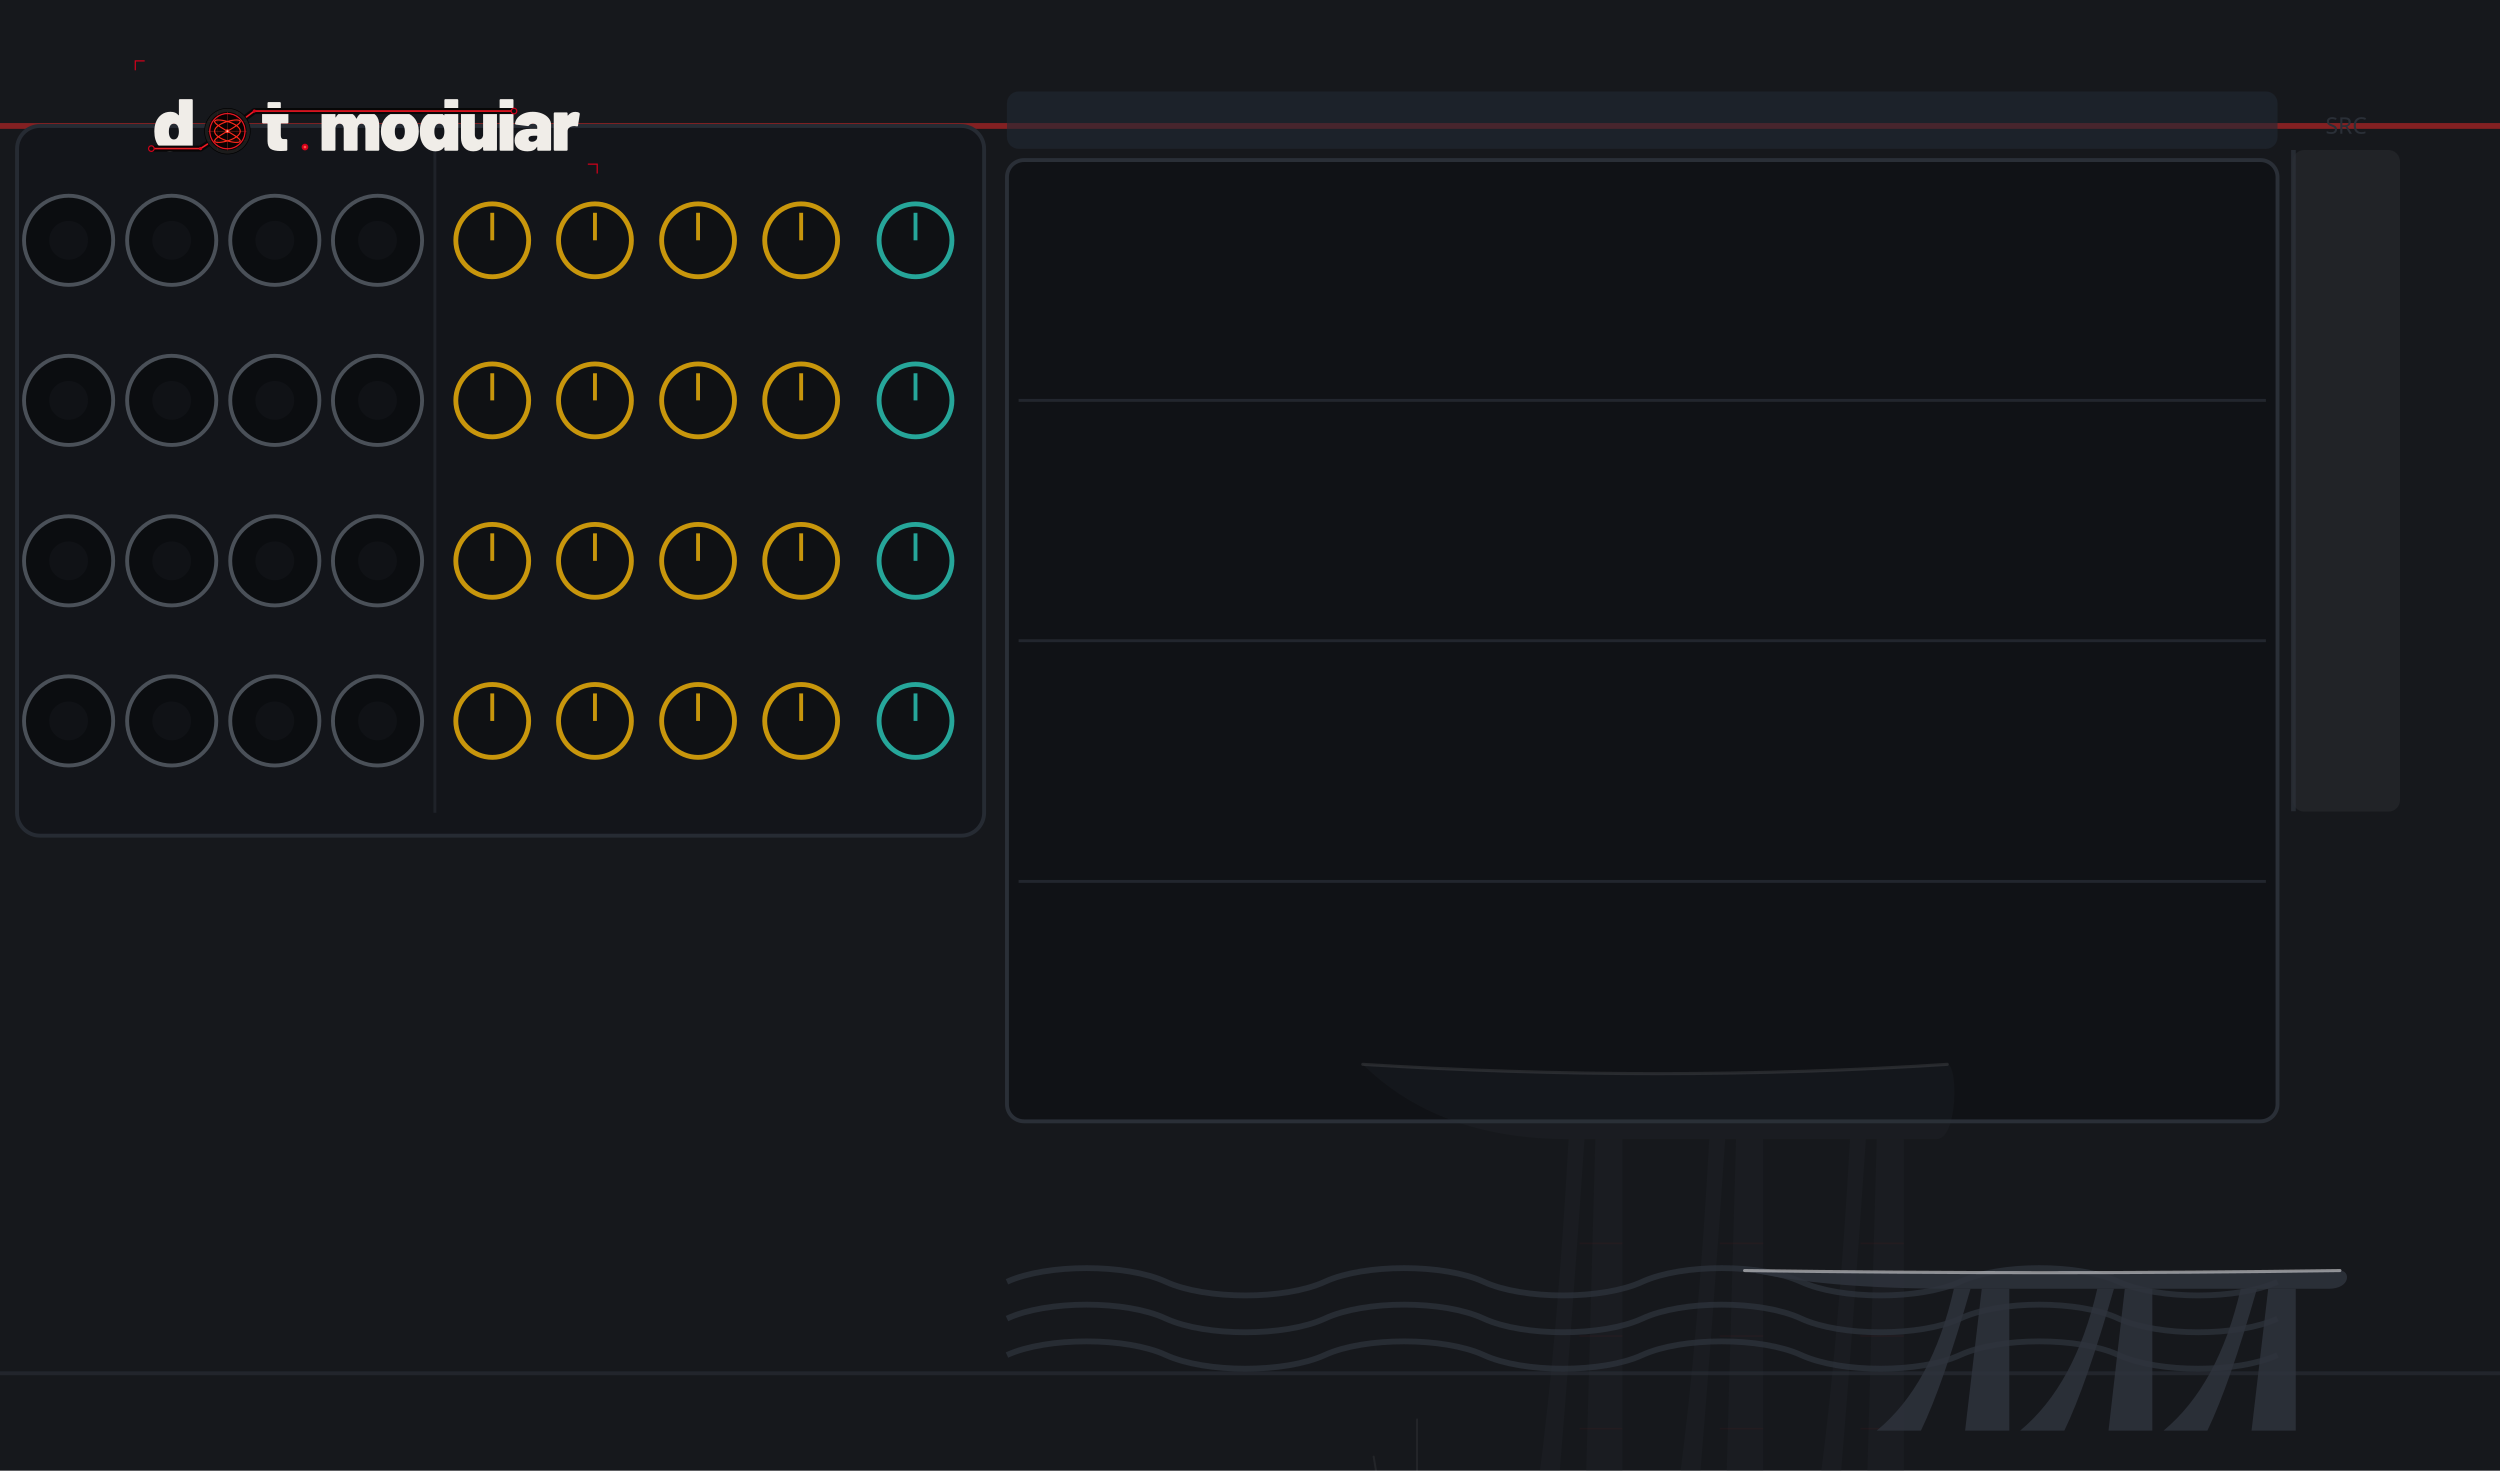
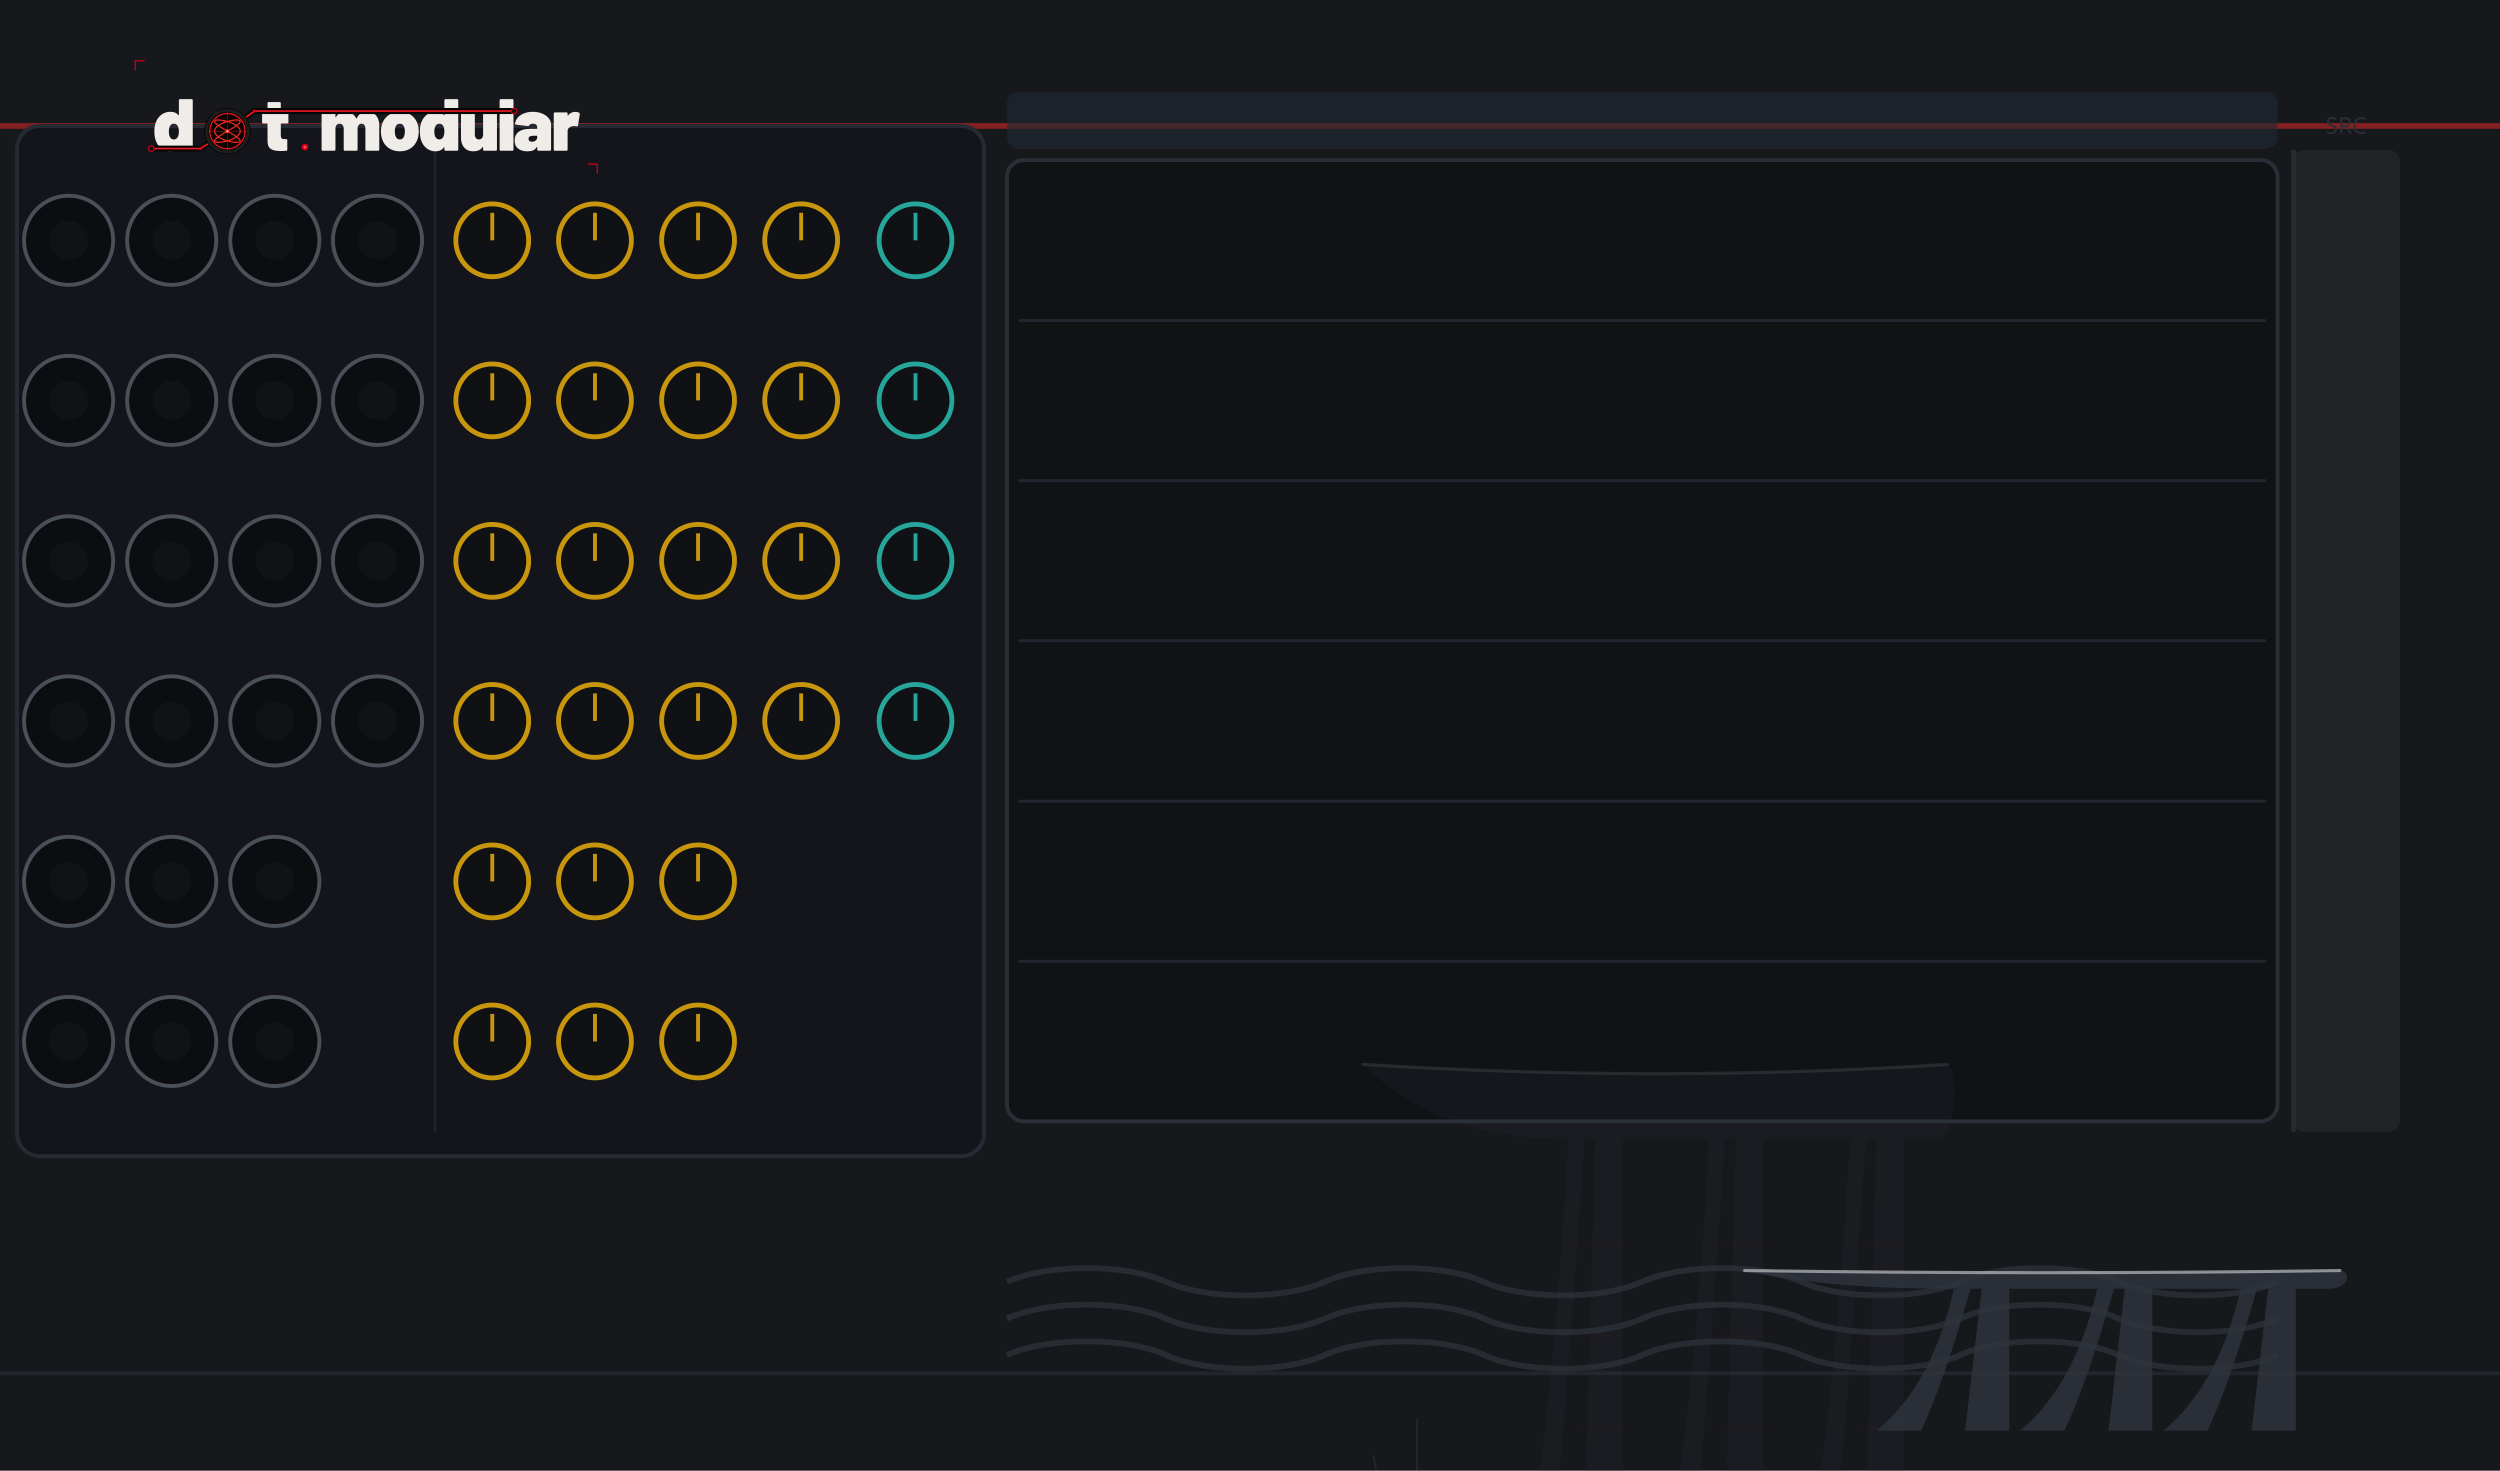
<svg xmlns="http://www.w3.org/2000/svg" width="645.0" height="379.43" viewBox="0 0 645.0 379.43">
  <g>
    <rect width="645.0" height="379.43" fill="#16181c" />
    <line x1="0" y1="32.5" x2="645.0" y2="32.5" stroke="#dc2626" stroke-width="1.5" opacity="0.55" />
    <line x1="0" y1="354.3" x2="645.0" y2="354.3" stroke="#262b33" stroke-width="1" opacity="0.7" />
    <rect x="259.8" y="23.6" width="327.8" height="14.8" rx="3.0" fill="#202833" opacity="0.6" />
    <rect x="259.8" y="41.3" width="327.8" height="248.0" rx="4.4" fill="#101216" stroke="#2a2f37" stroke-width="1" />
    <path d="M 385.1 443.3 Q 399.1 395.1 404.7 293.9 L 408.8 293.9 Q 401.9 395.1 396.3 443.3 Z" fill="#2e333c" fill-opacity="0.16" />
    <path d="M 421.4 443.3 Q 435.4 395.1 441.0 293.9 L 445.1 293.9 Q 438.2 395.1 432.6 443.3 Z" fill="#2e333c" fill-opacity="0.16" />
    <path d="M 457.7 443.3 Q 471.7 395.1 477.3 293.9 L 481.4 293.9 Q 474.5 395.1 468.9 443.3 Z" fill="#2e333c" fill-opacity="0.16" />
    <polygon points="407.5,443.3 411.6,293.9 418.6,293.9 418.6,443.3" fill="#2e333c" fill-opacity="0.16" />
    <polygon points="443.7,443.3 447.9,293.9 454.9,293.9 454.9,443.3" fill="#2e333c" fill-opacity="0.16" />
    <polygon points="480.0,443.3 484.2,293.9 491.2,293.9 491.2,443.3" fill="#2e333c" fill-opacity="0.16" />
    <line x1="407.5" y1="320.8" x2="418.6" y2="320.8" stroke="#dc2626" stroke-width="0.4" stroke-opacity="0.048" />
    <line x1="407.5" y1="344.7" x2="418.6" y2="344.7" stroke="#dc2626" stroke-width="0.4" stroke-opacity="0.048" />
    <line x1="407.5" y1="368.6" x2="418.6" y2="368.6" stroke="#dc2626" stroke-width="0.4" stroke-opacity="0.048" />
    <line x1="407.5" y1="392.5" x2="418.6" y2="392.5" stroke="#dc2626" stroke-width="0.4" stroke-opacity="0.048" />
    <line x1="407.5" y1="416.4" x2="418.6" y2="416.4" stroke="#dc2626" stroke-width="0.4" stroke-opacity="0.048" />
    <line x1="443.7" y1="320.8" x2="454.9" y2="320.8" stroke="#dc2626" stroke-width="0.4" stroke-opacity="0.048" />
    <line x1="443.7" y1="344.7" x2="454.9" y2="344.7" stroke="#dc2626" stroke-width="0.4" stroke-opacity="0.048" />
    <line x1="443.7" y1="368.6" x2="454.9" y2="368.6" stroke="#dc2626" stroke-width="0.4" stroke-opacity="0.048" />
    <line x1="443.7" y1="392.5" x2="454.9" y2="392.5" stroke="#dc2626" stroke-width="0.4" stroke-opacity="0.048" />
    <line x1="443.7" y1="416.4" x2="454.9" y2="416.4" stroke="#dc2626" stroke-width="0.4" stroke-opacity="0.048" />
    <line x1="480.0" y1="320.8" x2="491.2" y2="320.8" stroke="#dc2626" stroke-width="0.4" stroke-opacity="0.048" />
    <line x1="480.0" y1="344.7" x2="491.2" y2="344.7" stroke="#dc2626" stroke-width="0.4" stroke-opacity="0.048" />
    <line x1="480.0" y1="368.6" x2="491.2" y2="368.6" stroke="#dc2626" stroke-width="0.4" stroke-opacity="0.048" />
    <line x1="480.0" y1="392.5" x2="491.2" y2="392.5" stroke="#dc2626" stroke-width="0.4" stroke-opacity="0.048" />
    <line x1="480.0" y1="416.4" x2="491.2" y2="416.4" stroke="#dc2626" stroke-width="0.4" stroke-opacity="0.048" />
    <path d="M 351.6 274.6 Q 428.4 279.4 502.4 274.6 C 505.2 274.6 505.2 293.9 499.6 293.9 L 404.7 293.9 Q 371.2 293.9 351.6 274.6 Z" fill="#2e333c" fill-opacity="0.16" />
    <path d="M 351.6 274.6 Q 428.4 279.4 502.4 274.6" fill="none" stroke="#d8d8dc" stroke-width="0.8" stroke-opacity="0.112" stroke-linecap="round" />
    <line x1="365.6" y1="443.3" x2="346.0" y2="390.3" stroke="#d8d8dc" stroke-width="0.5" stroke-opacity="0.072" stroke-linecap="round" />
    <line x1="365.6" y1="443.3" x2="354.4" y2="375.8" stroke="#d8d8dc" stroke-width="0.5" stroke-opacity="0.072" stroke-linecap="round" />
    <line x1="365.6" y1="443.3" x2="365.6" y2="366.2" stroke="#d8d8dc" stroke-width="0.5" stroke-opacity="0.072" stroke-linecap="round" />
    <line x1="365.6" y1="443.3" x2="376.7" y2="380.6" stroke="#d8d8dc" stroke-width="0.5" stroke-opacity="0.072" stroke-linecap="round" />
    <line x1="365.6" y1="443.3" x2="385.1" y2="395.1" stroke="#d8d8dc" stroke-width="0.5" stroke-opacity="0.072" stroke-linecap="round" />
-     <line x1="262.8" y1="103.3" x2="584.6" y2="103.3" stroke="#2a2f37" stroke-width="0.75" opacity="0.7" />
+     <line x1="262.8" y1="82.7" x2="584.6" y2="82.7" stroke="#2a2f37" stroke-width="0.75" opacity="0.7" />
+     <line x1="262.8" y1="124.0" x2="584.6" y2="124.0" stroke="#2a2f37" stroke-width="0.75" opacity="0.7" />
    <line x1="262.8" y1="165.3" x2="584.6" y2="165.3" stroke="#2a2f37" stroke-width="0.75" opacity="0.7" />
-     <line x1="262.8" y1="227.4" x2="584.6" y2="227.4" stroke="#2a2f37" stroke-width="0.75" opacity="0.7" />
-     <rect x="591.5" y="38.7" width="27.7" height="170.7" rx="3.0" fill="#ffffff" fill-opacity="0.05" />
-     <line x1="591.7" y1="38.7" x2="591.7" y2="209.3" stroke="#2a2f37" stroke-width="1.2" opacity="0.8" />
+     <line x1="262.8" y1="206.7" x2="584.6" y2="206.7" stroke="#2a2f37" stroke-width="0.75" opacity="0.7" />
+     <line x1="262.8" y1="248.0" x2="584.6" y2="248.0" stroke="#2a2f37" stroke-width="0.75" opacity="0.7" />
+     <rect x="591.5" y="38.7" width="27.7" height="253.3" rx="3.0" fill="#ffffff" fill-opacity="0.05" />
+     <line x1="591.7" y1="38.7" x2="591.7" y2="292.0" stroke="#2a2f37" stroke-width="1.2" opacity="0.8" />
    <text x="605.3" y="34.5" font-family="sans-serif" font-size="5.9" fill="#2a2f37" text-anchor="middle">SRC</text>
    <path d="M 259.8 330.7 C 270.1 326.0 290.6 326.0 300.8 330.7 C 311.1 335.4 331.5 335.4 341.8 330.7 C 352.0 326.0 372.5 326.0 382.8 330.7 C 393.0 335.4 413.5 335.4 423.7 330.7 C 434.0 326.0 454.4 326.0 464.7 330.7 C 474.9 335.4 495.4 335.4 505.7 330.7 C 515.9 326.0 536.4 326.0 546.6 330.7 C 556.9 335.4 577.4 335.4 587.6 330.7 " fill="none" stroke="#333944" stroke-width="1.5" stroke-opacity="0.6" />
    <path d="M 259.8 340.2 C 270.1 335.4 290.6 335.4 300.8 340.2 C 311.1 344.9 331.5 344.9 341.8 340.2 C 352.0 335.4 372.5 335.4 382.8 340.2 C 393.0 344.9 413.5 344.9 423.7 340.2 C 434.0 335.4 454.4 335.4 464.7 340.2 C 474.9 344.9 495.4 344.9 505.7 340.2 C 515.9 335.4 536.4 335.4 546.6 340.2 C 556.9 344.9 577.4 344.9 587.6 340.2 " fill="none" stroke="#333944" stroke-width="1.5" stroke-opacity="0.6" />
    <path d="M 259.8 349.6 C 270.1 344.9 290.6 344.9 300.8 349.6 C 311.1 354.3 331.5 354.3 341.8 349.6 C 352.0 344.9 372.5 344.9 382.8 349.6 C 393.0 354.3 413.5 354.3 423.7 349.6 C 434.0 344.9 454.4 344.9 464.7 349.6 C 474.9 354.3 495.4 354.3 505.7 349.6 C 515.9 344.9 536.4 344.9 546.6 349.6 C 556.9 354.3 577.4 354.3 587.6 349.6 " fill="none" stroke="#333944" stroke-width="1.5" stroke-opacity="0.6" />
    <path d="M 484.2 369.1 Q 498.5 357.3 504.1 332.5 L 508.4 332.5 Q 501.3 357.3 495.6 369.1 Z" fill="#2e333c" fill-opacity="0.85" />
    <path d="M 521.2 369.1 Q 535.4 357.3 541.1 332.5 L 545.4 332.5 Q 538.3 357.3 532.6 369.1 Z" fill="#2e333c" fill-opacity="0.85" />
    <path d="M 558.2 369.1 Q 572.4 357.3 578.1 332.5 L 582.3 332.5 Q 575.2 357.3 569.5 369.1 Z" fill="#2e333c" fill-opacity="0.85" />
    <polygon points="507.0,369.1 511.3,332.5 518.4,332.5 518.4,369.1" fill="#2e333c" fill-opacity="0.85" />
    <polygon points="544.0,369.1 548.2,332.5 555.3,332.5 555.3,369.1" fill="#2e333c" fill-opacity="0.85" />
    <polygon points="580.9,369.1 585.2,332.5 592.3,332.5 592.3,369.1" fill="#2e333c" fill-opacity="0.85" />
    <path d="M 450.1 327.8 Q 528.3 328.9 603.7 327.8 C 606.5 327.8 606.5 332.5 600.8 332.5 L 504.1 332.5 Q 470.0 332.5 450.1 327.8 Z" fill="#2e333c" fill-opacity="0.85" />
    <path d="M 450.1 327.8 Q 528.3 328.9 603.7 327.8" fill="none" stroke="#d8d8dc" stroke-width="0.8" stroke-opacity="0.595" stroke-linecap="round" />
-     <rect x="4.4" y="32.5" width="249.5" height="183.1" rx="5.9" fill="#13151a" stroke="#262b33" stroke-width="1" />
-     <line x1="112.2" y1="38.4" x2="112.2" y2="209.7" stroke="#262b33" stroke-width="0.75" opacity="0.6" />
+     <rect x="4.4" y="32.5" width="249.5" height="265.8" rx="5.9" fill="#13151a" stroke="#262b33" stroke-width="1" />
+     <line x1="112.2" y1="38.4" x2="112.2" y2="292.3" stroke="#262b33" stroke-width="0.75" opacity="0.6" />
  </g>
  <g>
    <g transform="translate(32.48,13.29) scale(0.17297)">
      <g transform="translate(40.00,148.00) scale(0.11,-0.11)">
        <path d="M370 700H528Q535 700 539.0 696.0Q543 692 543 685V15Q543 8 539.0 4.0Q535 0 528 0H370Q363 0 359.0 4.0Q355 8 355 15V45Q355 48 353.0 49.0Q351 50 349 47Q312 -8 233 -8Q166 -8 112.5 34.5Q59 77 37 150Q22 200 22 262Q22 334 44 390Q68 451 119.0 489.5Q170 528 241 528Q314 528 349 482Q351 480 353.0 480.5Q355 481 355 484V685Q355 692 359.0 696.0Q363 700 370 700ZM355 259Q355 307 339 336Q321 367 287 367Q251 367 234 334Q219 306 219 259Q219 214 234 186Q252 153 287 153Q322 153 340 187Q355 216 355 259Z" fill="#f0ede8" />
      </g>
      <g transform="translate(201.37,148.00) scale(0.11,-0.11)">
        <path d="M358 370H275Q270 370 270 365V208Q270 158 306 158H343Q350 158 354.0 154.0Q358 150 358 143V15Q358 1 343 -1Q304 -4 268 -4Q177 -4 134.0 24.0Q91 52 90 130V365Q90 370 85 370H31Q24 370 20.0 374.0Q16 378 16 385V505Q16 512 20.0 516.0Q24 520 31 520H85Q90 520 90 525V645Q90 652 94.0 656.0Q98 660 105 660H255Q262 660 266.0 656.0Q270 652 270 645V525Q270 520 275 520H358Q365 520 369.0 516.0Q373 512 373 505V385Q373 378 369.0 374.0Q365 370 358 370Z" fill="#f0ede8" />
      </g>
      <g transform="translate(288.27,148.00) scale(0.11,-0.11)">
        <path d="M815 341V15Q815 8 811.0 4.0Q807 0 800 0H642Q635 0 631.0 4.0Q627 8 627 15V300Q627 330 612.5 348.5Q598 367 575 367Q551 367 536.0 348.5Q521 330 521 300V15Q521 8 517.0 4.0Q513 0 506 0H348Q341 0 337.0 4.0Q333 8 333 15V300Q333 330 317.5 348.5Q302 367 277 367Q255 367 240.5 353.5Q226 340 222 317Q221 315 221 311V15Q221 8 217.0 4.0Q213 0 206 0H48Q41 0 37.0 4.0Q33 8 33 15V505Q33 512 37.0 516.0Q41 520 48 520H206Q213 520 217.0 516.0Q221 512 221 505V455Q221 451 223.0 451.0Q225 451 227 454Q265 528 355 528Q406 528 444.5 504.5Q483 481 503 437Q506 432 509 438Q529 483 564.5 505.5Q600 528 648 528Q727 528 771.0 479.0Q815 430 815 341Z" fill="#f0ede8" />
      </g>
      <g transform="translate(377.92,148.00) scale(0.11,-0.11)">
        <path d="M32 181Q22 217 22 261Q22 310 34 350Q58 433 122.5 480.5Q187 528 280 528Q373 528 436.5 480.5Q500 433 524 352Q536 310 536 263Q536 225 528 187Q507 97 441.5 44.5Q376 -8 279 -8Q184 -8 118.5 43.0Q53 94 32 181ZM343 217Q347 236 347 262Q347 285 342 308Q327 367 279 367Q229 367 216 308Q211 291 211 262Q211 236 215 217Q230 153 279 153Q305 153 321.0 170.5Q337 188 343 217Z" fill="#f0ede8" />
      </g>
      <g transform="translate(436.00,148.00) scale(0.11,-0.11)">
        <path d="M370 700H528Q535 700 539.0 696.0Q543 692 543 685V15Q543 8 539.0 4.0Q535 0 528 0H370Q363 0 359.0 4.0Q355 8 355 15V45Q355 48 353.0 49.0Q351 50 349 47Q312 -8 233 -8Q166 -8 112.5 34.5Q59 77 37 150Q22 200 22 262Q22 334 44 390Q68 451 119.0 489.5Q170 528 241 528Q314 528 349 482Q351 480 353.0 480.5Q355 481 355 484V685Q355 692 359.0 696.0Q363 700 370 700ZM355 259Q355 307 339 336Q321 367 287 367Q251 367 234 334Q219 306 219 259Q219 214 234 186Q252 153 287 153Q322 153 340 187Q355 216 355 259Z" fill="#f0ede8" />
      </g>
      <g transform="translate(496.39,148.00) scale(0.11,-0.11)">
        <path d="M346 520H504Q511 520 515.0 516.0Q519 512 519 505V15Q519 8 515.0 4.0Q511 0 504 0H346Q339 0 335.0 4.0Q331 8 331 15V48Q331 51 329.0 52.0Q327 53 325 50Q284 -8 197 -8Q121 -8 76.0 41.5Q31 91 31 179V505Q31 512 35.0 516.0Q39 520 46 520H204Q211 520 215.0 516.0Q219 512 219 505V220Q219 190 234.5 171.5Q250 153 275 153Q297 153 311.5 166.5Q326 180 330 203Q331 205 331 209V505Q331 512 335.0 516.0Q339 520 346 520Z" fill="#f0ede8" />
      </g>
      <g transform="translate(553.81,148.00) scale(0.11,-0.11)">
        <path d="M33 15V685Q33 692 37.0 696.0Q41 700 48 700H206Q213 700 217.0 696.0Q221 692 221 685V15Q221 8 217.0 4.0Q213 0 206 0H48Q41 0 37.0 4.0Q33 8 33 15Z" fill="#f0ede8" />
      </g>
      <g transform="translate(578.45,148.00) scale(0.11,-0.11)">
        <path d="M507 355V15Q507 8 503.0 4.0Q499 0 492 0H334Q327 0 323.0 4.0Q319 8 319 15V50Q319 54 317.5 54.5Q316 55 314 52Q297 21 267.0 6.5Q237 -8 188 -8Q106 -8 59.0 29.5Q12 67 12 139Q12 215 65.5 256.0Q119 297 221 297H314Q319 297 319 302V320Q319 341 303.5 354.0Q288 367 262 367Q244 367 230.0 361.0Q216 355 210 345Q206 338 202.5 335.5Q199 333 193 334L32 354Q18 356 18 366Q22 411 54.0 448.0Q86 485 139.5 506.5Q193 528 259 528Q327 528 384.0 505.0Q441 482 474.0 442.0Q507 402 507 355ZM319 185V198Q319 203 314 203H264Q201 203 201 162Q201 144 212.5 133.0Q224 122 246 122Q278 122 298.5 139.0Q319 156 319 185Z" fill="#f0ede8" />
      </g>
      <g transform="translate(634.55,148.00) scale(0.11,-0.11)">
        <path d="M379 514Q388 509 386 495L362 341Q361 333 356.5 331.0Q352 329 344 331Q326 335 312 335Q297 335 284 332Q258 327 239.5 310.5Q221 294 221 266V15Q221 8 217.0 4.0Q213 0 206 0H48Q41 0 37.0 4.0Q33 8 33 15V505Q33 512 37.0 516.0Q41 520 48 520H206Q213 520 217.0 516.0Q221 512 221 505V481Q221 478 223.0 477.0Q225 476 226 478Q264 527 325 527Q359 527 379 514Z" fill="#f0ede8" />
      </g>
      <path d="M 38.0,144.8 L 111.3,144.8 L 151.4,118.8 L 191.6,88.8 L 578.9,88.8" fill="none" stroke="#070707" stroke-width="9.0" stroke-linecap="round" stroke-linejoin="round" />
      <path d="M 38.0,144.8 L 111.3,144.8 L 151.4,118.8 L 191.6,88.8 L 578.9,88.8" fill="none" stroke="#d4001a" stroke-width="2.60" stroke-linecap="round" stroke-linejoin="round" />
      <path d="M 38.0,144.8 L 111.3,144.8 L 151.4,118.8 L 191.6,88.8 L 578.9,88.8" fill="none" stroke="#ff5533" stroke-width="0.88" stroke-linecap="round" stroke-linejoin="round" opacity="0.7" />
      <circle cx="38.0" cy="144.8" r="4.2" fill="#0d0d0d" stroke="#d4001a" stroke-width="1.76" />
      <circle cx="578.9" cy="88.8" r="4.2" fill="#0d0d0d" stroke="#d4001a" stroke-width="1.76" />
      <circle cx="111.3" cy="144.8" r="2.4" fill="#d4001a" />
      <circle cx="191.6" cy="88.8" r="2.4" fill="#d4001a" />
      <g transform="translate(151.430,118.850)">
        <circle r="34.100" fill="#1c1c1c" stroke="#000000" stroke-width="1.023" />
        <circle r="28.644" fill="#0a0202" />
        <g stroke="#a83020" stroke-width="0.682" opacity="0.9">
          <line x1="-28.644" y1="0" x2="28.644" y2="0" />
          <line x1="0" y1="-28.644" x2="0" y2="28.644" />
        </g>
        <g stroke="#7a2018" stroke-width="0.443" opacity="0.6">
          <line x1="-28.644" y1="-14.322" x2="28.644" y2="-14.322" />
          <line x1="-14.322" y1="-28.644" x2="-14.322" y2="28.644" />
          <line x1="-28.644" y1="14.322" x2="28.644" y2="14.322" />
          <line x1="14.322" y1="-28.644" x2="14.322" y2="28.644" />
        </g>
        <path d="M 19.10,0.00 L 19.01,1.05 L 18.76,2.09 L 18.34,3.13 L 17.76,4.16 L 17.01,5.16 L 16.12,6.15 L 15.09,7.11 L 13.92,8.05 L 12.63,8.95 L 11.22,9.82 L 9.72,10.65 L 8.13,11.44 L 6.47,12.18 L 4.75,12.87 L 2.99,13.52 L 1.20,14.11 L -0.60,14.64 L -2.39,15.12 L -4.17,15.54 L -5.90,15.89 L -7.58,16.18 L -9.20,16.41 L -10.73,16.58 L -12.17,16.68 L -13.50,16.71 L -14.71,16.68 L -15.79,16.58 L -16.73,16.41 L -17.53,16.18 L -18.16,15.89 L -18.64,15.54 L -18.95,15.12 L -19.09,14.64 L -19.06,14.11 L -18.86,13.52 L -18.50,12.87 L -17.97,12.18 L -17.28,11.44 L -16.44,10.65 L -15.45,9.82 L -14.32,8.95 L -13.07,8.05 L -11.70,7.11 L -10.23,6.15 L -8.67,5.16 L -7.03,4.16 L -5.33,3.13 L -3.58,2.09 L -1.80,1.05 L -0.00,0.00 L 1.80,-1.05 L 3.58,-2.09 L 5.33,-3.13 L 7.03,-4.16 L 8.67,-5.16 L 10.23,-6.15 L 11.70,-7.11 L 13.07,-8.05 L 14.32,-8.95 L 15.45,-9.82 L 16.44,-10.65 L 17.28,-11.44 L 17.97,-12.18 L 18.50,-12.87 L 18.86,-13.52 L 19.06,-14.11 L 19.09,-14.64 L 18.95,-15.12 L 18.64,-15.54 L 18.16,-15.89 L 17.53,-16.18 L 16.73,-16.41 L 15.79,-16.58 L 14.71,-16.68 L 13.50,-16.71 L 12.17,-16.68 L 10.73,-16.58 L 9.20,-16.41 L 7.58,-16.18 L 5.90,-15.89 L 4.17,-15.54 L 2.39,-15.12 L 0.60,-14.64 L -1.20,-14.11 L -2.99,-13.52 L -4.75,-12.87 L -6.47,-12.18 L -8.13,-11.44 L -9.72,-10.65 L -11.22,-9.82 L -12.63,-8.95 L -13.92,-8.05 L -15.09,-7.11 L -16.12,-6.15 L -17.01,-5.16 L -17.76,-4.16 L -18.34,-3.13 L -18.76,-2.09 L -19.01,-1.05 L -19.10,-0.00 L -19.01,1.05 L -18.76,2.09 L -18.34,3.13 L -17.76,4.16 L -17.01,5.16 L -16.12,6.15 L -15.09,7.11 L -13.92,8.05 L -12.63,8.95 L -11.22,9.82 L -9.72,10.65 L -8.13,11.44 L -6.47,12.18 L -4.75,12.87 L -2.99,13.52 L -1.20,14.11 L 0.60,14.64 L 2.39,15.12 L 4.17,15.54 L 5.90,15.89 L 7.58,16.18 L 9.20,16.41 L 10.73,16.58 L 12.17,16.68 L 13.50,16.71 L 14.71,16.68 L 15.79,16.58 L 16.73,16.41 L 17.53,16.18 L 18.16,15.89 L 18.64,15.54 L 18.95,15.12 L 19.09,14.64 L 19.06,14.11 L 18.86,13.52 L 18.50,12.87 L 17.97,12.18 L 17.28,11.44 L 16.44,10.65 L 15.45,9.82 L 14.32,8.95 L 13.07,8.05 L 11.70,7.11 L 10.23,6.15 L 8.67,5.16 L 7.03,4.16 L 5.33,3.13 L 3.58,2.09 L 1.80,1.05 L 0.00,0.00 L -1.80,-1.05 L -3.58,-2.09 L -5.33,-3.13 L -7.03,-4.16 L -8.67,-5.16 L -10.23,-6.15 L -11.70,-7.11 L -13.07,-8.05 L -14.32,-8.95 L -15.45,-9.82 L -16.44,-10.65 L -17.28,-11.44 L -17.97,-12.18 L -18.50,-12.87 L -18.86,-13.52 L -19.06,-14.11 L -19.09,-14.64 L -18.95,-15.12 L -18.64,-15.54 L -18.16,-15.89 L -17.53,-16.18 L -16.73,-16.41 L -15.79,-16.58 L -14.71,-16.68 L -13.50,-16.71 L -12.17,-16.68 L -10.73,-16.58 L -9.20,-16.41 L -7.58,-16.18 L -5.90,-15.89 L -4.17,-15.54 L -2.39,-15.12 L -0.60,-14.64 L 1.20,-14.11 L 2.99,-13.52 L 4.75,-12.87 L 6.47,-12.18 L 8.13,-11.44 L 9.72,-10.65 L 11.22,-9.82 L 12.63,-8.95 L 13.92,-8.05 L 15.09,-7.11 L 16.12,-6.15 L 17.01,-5.16 L 17.76,-4.16 L 18.34,-3.13 L 18.76,-2.09 L 19.01,-1.05 L 19.10,-0.00 Z" fill="none" stroke="#ff2a1a" stroke-width="1.705" stroke-linejoin="round" />
        <circle r="26.257" fill="none" stroke="#d4001a" stroke-width="1.876" />
        <circle r="26.257" fill="none" stroke="#ff5533" stroke-width="0.614" opacity="0.7" />
        <circle r="2.899" fill="#ff3322" />
        <circle r="1.364" fill="#ffccbb" />
      </g>
      <circle cx="267.1" cy="142.5" r="5.0" fill="#d4001a" />
      <circle cx="267.1" cy="142.5" r="2.0" fill="#ff5544" />
      <polyline points="14,28 14,14 28,14" fill="none" stroke="#d4001a" stroke-width="1.8" />
      <polyline points="703,182 703,168 689,168" fill="none" stroke="#d4001a" stroke-width="1.8" />
    </g>
  </g>
  <g>
    <circle cx="17.7" cy="62.0" r="11.5" fill="#0b0d10" stroke="#4a5058" stroke-width="1" />
    <circle cx="17.7" cy="62.0" r="5.0" fill="#101216" />
    <circle cx="44.3" cy="62.0" r="11.5" fill="#0b0d10" stroke="#4a5058" stroke-width="1" />
    <circle cx="44.3" cy="62.0" r="5.0" fill="#101216" />
    <circle cx="70.9" cy="62.0" r="11.5" fill="#0b0d10" stroke="#4a5058" stroke-width="1" />
    <circle cx="70.9" cy="62.0" r="5.0" fill="#101216" />
    <circle cx="97.4" cy="62.0" r="11.5" fill="#0b0d10" stroke="#4a5058" stroke-width="1" />
    <circle cx="97.4" cy="62.0" r="5.0" fill="#101216" />
    <circle cx="127.0" cy="62.0" r="9.4" fill="#0f1114" stroke="#c8960c" stroke-width="1.25" />
    <line x1="127.0" y1="62.0" x2="127.0" y2="54.9" stroke="#c8960c" stroke-width="1" />
    <circle cx="153.5" cy="62.0" r="9.4" fill="#0f1114" stroke="#c8960c" stroke-width="1.25" />
    <line x1="153.5" y1="62.0" x2="153.5" y2="54.9" stroke="#c8960c" stroke-width="1" />
    <circle cx="180.1" cy="62.0" r="9.4" fill="#0f1114" stroke="#c8960c" stroke-width="1.25" />
    <line x1="180.1" y1="62.0" x2="180.1" y2="54.9" stroke="#c8960c" stroke-width="1" />
    <circle cx="206.7" cy="62.0" r="9.4" fill="#0f1114" stroke="#c8960c" stroke-width="1.25" />
    <line x1="206.7" y1="62.0" x2="206.7" y2="54.9" stroke="#c8960c" stroke-width="1" />
    <circle cx="236.2" cy="62.0" r="9.4" fill="#0f1114" stroke="#26a69a" stroke-width="1.25" />
    <line x1="236.2" y1="62.0" x2="236.2" y2="54.9" stroke="#26a69a" stroke-width="1" />
    <circle cx="17.7" cy="103.3" r="11.5" fill="#0b0d10" stroke="#4a5058" stroke-width="1" />
    <circle cx="17.7" cy="103.3" r="5.0" fill="#101216" />
    <circle cx="44.3" cy="103.3" r="11.5" fill="#0b0d10" stroke="#4a5058" stroke-width="1" />
    <circle cx="44.3" cy="103.3" r="5.0" fill="#101216" />
    <circle cx="70.9" cy="103.3" r="11.5" fill="#0b0d10" stroke="#4a5058" stroke-width="1" />
    <circle cx="70.9" cy="103.3" r="5.0" fill="#101216" />
    <circle cx="97.4" cy="103.3" r="11.5" fill="#0b0d10" stroke="#4a5058" stroke-width="1" />
    <circle cx="97.4" cy="103.3" r="5.0" fill="#101216" />
    <circle cx="127.0" cy="103.3" r="9.4" fill="#0f1114" stroke="#c8960c" stroke-width="1.25" />
    <line x1="127.0" y1="103.3" x2="127.0" y2="96.3" stroke="#c8960c" stroke-width="1" />
    <circle cx="153.5" cy="103.3" r="9.4" fill="#0f1114" stroke="#c8960c" stroke-width="1.25" />
    <line x1="153.5" y1="103.3" x2="153.5" y2="96.3" stroke="#c8960c" stroke-width="1" />
    <circle cx="180.1" cy="103.3" r="9.4" fill="#0f1114" stroke="#c8960c" stroke-width="1.25" />
    <line x1="180.1" y1="103.3" x2="180.1" y2="96.3" stroke="#c8960c" stroke-width="1" />
    <circle cx="206.7" cy="103.3" r="9.4" fill="#0f1114" stroke="#c8960c" stroke-width="1.25" />
    <line x1="206.7" y1="103.3" x2="206.7" y2="96.3" stroke="#c8960c" stroke-width="1" />
    <circle cx="236.2" cy="103.3" r="9.4" fill="#0f1114" stroke="#26a69a" stroke-width="1.25" />
    <line x1="236.2" y1="103.3" x2="236.2" y2="96.3" stroke="#26a69a" stroke-width="1" />
    <circle cx="17.7" cy="144.7" r="11.5" fill="#0b0d10" stroke="#4a5058" stroke-width="1" />
    <circle cx="17.7" cy="144.7" r="5.0" fill="#101216" />
    <circle cx="44.3" cy="144.7" r="11.5" fill="#0b0d10" stroke="#4a5058" stroke-width="1" />
    <circle cx="44.3" cy="144.7" r="5.0" fill="#101216" />
    <circle cx="70.9" cy="144.7" r="11.5" fill="#0b0d10" stroke="#4a5058" stroke-width="1" />
    <circle cx="70.9" cy="144.7" r="5.0" fill="#101216" />
    <circle cx="97.4" cy="144.7" r="11.5" fill="#0b0d10" stroke="#4a5058" stroke-width="1" />
    <circle cx="97.4" cy="144.7" r="5.0" fill="#101216" />
    <circle cx="127.0" cy="144.7" r="9.4" fill="#0f1114" stroke="#c8960c" stroke-width="1.25" />
    <line x1="127.0" y1="144.7" x2="127.0" y2="137.6" stroke="#c8960c" stroke-width="1" />
    <circle cx="153.5" cy="144.7" r="9.4" fill="#0f1114" stroke="#c8960c" stroke-width="1.25" />
    <line x1="153.5" y1="144.7" x2="153.5" y2="137.6" stroke="#c8960c" stroke-width="1" />
    <circle cx="180.1" cy="144.7" r="9.4" fill="#0f1114" stroke="#c8960c" stroke-width="1.25" />
    <line x1="180.1" y1="144.7" x2="180.1" y2="137.6" stroke="#c8960c" stroke-width="1" />
    <circle cx="206.7" cy="144.7" r="9.4" fill="#0f1114" stroke="#c8960c" stroke-width="1.25" />
    <line x1="206.7" y1="144.7" x2="206.7" y2="137.6" stroke="#c8960c" stroke-width="1" />
    <circle cx="236.2" cy="144.7" r="9.4" fill="#0f1114" stroke="#26a69a" stroke-width="1.25" />
    <line x1="236.2" y1="144.7" x2="236.2" y2="137.6" stroke="#26a69a" stroke-width="1" />
    <circle cx="17.7" cy="186.0" r="11.5" fill="#0b0d10" stroke="#4a5058" stroke-width="1" />
    <circle cx="17.7" cy="186.0" r="5.0" fill="#101216" />
    <circle cx="44.3" cy="186.0" r="11.5" fill="#0b0d10" stroke="#4a5058" stroke-width="1" />
    <circle cx="44.3" cy="186.0" r="5.0" fill="#101216" />
    <circle cx="70.9" cy="186.0" r="11.5" fill="#0b0d10" stroke="#4a5058" stroke-width="1" />
    <circle cx="70.9" cy="186.0" r="5.0" fill="#101216" />
    <circle cx="97.4" cy="186.0" r="11.5" fill="#0b0d10" stroke="#4a5058" stroke-width="1" />
    <circle cx="97.4" cy="186.0" r="5.0" fill="#101216" />
    <circle cx="127.0" cy="186.0" r="9.4" fill="#0f1114" stroke="#c8960c" stroke-width="1.25" />
    <line x1="127.0" y1="186.0" x2="127.0" y2="178.9" stroke="#c8960c" stroke-width="1" />
    <circle cx="153.5" cy="186.0" r="9.4" fill="#0f1114" stroke="#c8960c" stroke-width="1.25" />
    <line x1="153.5" y1="186.0" x2="153.5" y2="178.9" stroke="#c8960c" stroke-width="1" />
    <circle cx="180.1" cy="186.0" r="9.4" fill="#0f1114" stroke="#c8960c" stroke-width="1.25" />
    <line x1="180.1" y1="186.0" x2="180.1" y2="178.9" stroke="#c8960c" stroke-width="1" />
    <circle cx="206.7" cy="186.0" r="9.4" fill="#0f1114" stroke="#c8960c" stroke-width="1.25" />
    <line x1="206.7" y1="186.0" x2="206.7" y2="178.9" stroke="#c8960c" stroke-width="1" />
    <circle cx="236.2" cy="186.0" r="9.4" fill="#0f1114" stroke="#26a69a" stroke-width="1.25" />
    <line x1="236.2" y1="186.0" x2="236.2" y2="178.9" stroke="#26a69a" stroke-width="1" />
+     <circle cx="17.7" cy="227.4" r="11.5" fill="#0b0d10" stroke="#4a5058" stroke-width="1" />
+     <circle cx="17.7" cy="227.4" r="5.0" fill="#101216" />
+     <circle cx="44.3" cy="227.4" r="11.5" fill="#0b0d10" stroke="#4a5058" stroke-width="1" />
+     <circle cx="44.3" cy="227.4" r="5.0" fill="#101216" />
+     <circle cx="70.9" cy="227.4" r="11.5" fill="#0b0d10" stroke="#4a5058" stroke-width="1" />
+     <circle cx="70.9" cy="227.4" r="5.0" fill="#101216" />
+     <circle cx="127.0" cy="227.4" r="9.4" fill="#0f1114" stroke="#c8960c" stroke-width="1.25" />
+     <line x1="127.0" y1="227.4" x2="127.0" y2="220.3" stroke="#c8960c" stroke-width="1" />
+     <circle cx="153.5" cy="227.4" r="9.4" fill="#0f1114" stroke="#c8960c" stroke-width="1.25" />
+     <line x1="153.5" y1="227.4" x2="153.5" y2="220.3" stroke="#c8960c" stroke-width="1" />
+     <circle cx="180.1" cy="227.4" r="9.4" fill="#0f1114" stroke="#c8960c" stroke-width="1.25" />
+     <line x1="180.1" y1="227.4" x2="180.1" y2="220.3" stroke="#c8960c" stroke-width="1" />
+     <circle cx="17.7" cy="268.7" r="11.5" fill="#0b0d10" stroke="#4a5058" stroke-width="1" />
+     <circle cx="17.7" cy="268.7" r="5.0" fill="#101216" />
+     <circle cx="44.3" cy="268.7" r="11.5" fill="#0b0d10" stroke="#4a5058" stroke-width="1" />
+     <circle cx="44.3" cy="268.7" r="5.0" fill="#101216" />
+     <circle cx="70.9" cy="268.7" r="11.5" fill="#0b0d10" stroke="#4a5058" stroke-width="1" />
+     <circle cx="70.9" cy="268.7" r="5.0" fill="#101216" />
+     <circle cx="127.0" cy="268.7" r="9.4" fill="#0f1114" stroke="#c8960c" stroke-width="1.25" />
+     <line x1="127.0" y1="268.7" x2="127.0" y2="261.6" stroke="#c8960c" stroke-width="1" />
+     <circle cx="153.5" cy="268.7" r="9.4" fill="#0f1114" stroke="#c8960c" stroke-width="1.25" />
+     <line x1="153.5" y1="268.7" x2="153.5" y2="261.6" stroke="#c8960c" stroke-width="1" />
+     <circle cx="180.1" cy="268.7" r="9.4" fill="#0f1114" stroke="#c8960c" stroke-width="1.25" />
+     <line x1="180.1" y1="268.7" x2="180.1" y2="261.6" stroke="#c8960c" stroke-width="1" />
  </g>
  <g>
    <circle id="input_4" cx="17.72" cy="62.01" r="0.5" fill="none" stroke="none" />
    <circle id="input_5" cx="44.29" cy="62.01" r="0.5" fill="none" stroke="none" />
    <circle id="input_6" cx="70.87" cy="62.01" r="0.5" fill="none" stroke="none" />
    <circle id="input_7" cx="97.44" cy="62.01" r="0.5" fill="none" stroke="none" />
    <circle id="param_8" cx="126.97" cy="62.01" r="0.5" fill="none" stroke="none" />
    <circle id="param_9" cx="153.54" cy="62.01" r="0.5" fill="none" stroke="none" />
    <circle id="param_10" cx="180.12" cy="62.01" r="0.5" fill="none" stroke="none" />
    <circle id="param_11" cx="206.69" cy="62.01" r="0.5" fill="none" stroke="none" />
    <circle id="param_1" cx="236.22" cy="62.01" r="0.5" fill="none" stroke="none" />
    <circle id="input_8" cx="17.72" cy="103.35" r="0.5" fill="none" stroke="none" />
    <circle id="input_9" cx="44.29" cy="103.35" r="0.5" fill="none" stroke="none" />
    <circle id="input_10" cx="70.87" cy="103.35" r="0.5" fill="none" stroke="none" />
    <circle id="input_11" cx="97.44" cy="103.35" r="0.5" fill="none" stroke="none" />
    <circle id="param_12" cx="126.97" cy="103.35" r="0.5" fill="none" stroke="none" />
    <circle id="param_13" cx="153.54" cy="103.35" r="0.5" fill="none" stroke="none" />
    <circle id="param_14" cx="180.12" cy="103.35" r="0.5" fill="none" stroke="none" />
    <circle id="param_15" cx="206.69" cy="103.35" r="0.5" fill="none" stroke="none" />
    <circle id="param_2" cx="236.22" cy="103.35" r="0.5" fill="none" stroke="none" />
    <circle id="input_0" cx="17.72" cy="144.69" r="0.5" fill="none" stroke="none" />
    <circle id="input_1" cx="44.29" cy="144.69" r="0.5" fill="none" stroke="none" />
    <circle id="input_2" cx="70.87" cy="144.69" r="0.5" fill="none" stroke="none" />
    <circle id="input_3" cx="97.44" cy="144.69" r="0.5" fill="none" stroke="none" />
    <circle id="param_4" cx="126.97" cy="144.69" r="0.5" fill="none" stroke="none" />
    <circle id="param_5" cx="153.54" cy="144.69" r="0.5" fill="none" stroke="none" />
    <circle id="param_6" cx="180.12" cy="144.69" r="0.5" fill="none" stroke="none" />
    <circle id="param_7" cx="206.69" cy="144.69" r="0.5" fill="none" stroke="none" />
    <circle id="param_0" cx="236.22" cy="144.69" r="0.5" fill="none" stroke="none" />
    <circle id="input_12" cx="17.72" cy="186.02" r="0.5" fill="none" stroke="none" />
    <circle id="input_13" cx="44.29" cy="186.02" r="0.5" fill="none" stroke="none" />
    <circle id="input_14" cx="70.87" cy="186.02" r="0.5" fill="none" stroke="none" />
    <circle id="input_15" cx="97.44" cy="186.02" r="0.5" fill="none" stroke="none" />
    <circle id="param_16" cx="126.97" cy="186.02" r="0.5" fill="none" stroke="none" />
    <circle id="param_17" cx="153.54" cy="186.02" r="0.5" fill="none" stroke="none" />
    <circle id="param_18" cx="180.12" cy="186.02" r="0.5" fill="none" stroke="none" />
    <circle id="param_19" cx="206.69" cy="186.02" r="0.5" fill="none" stroke="none" />
    <circle id="param_3" cx="236.22" cy="186.02" r="0.5" fill="none" stroke="none" />
+     <circle id="input_16" cx="17.72" cy="227.36" r="0.5" fill="none" stroke="none" />
+     <circle id="param_20" cx="126.97" cy="227.36" r="0.5" fill="none" stroke="none" />
+     <circle id="input_17" cx="44.29" cy="227.36" r="0.5" fill="none" stroke="none" />
+     <circle id="param_21" cx="153.54" cy="227.36" r="0.5" fill="none" stroke="none" />
+     <circle id="input_18" cx="70.87" cy="227.36" r="0.5" fill="none" stroke="none" />
+     <circle id="param_22" cx="180.12" cy="227.36" r="0.5" fill="none" stroke="none" />
+     <circle id="input_19" cx="17.72" cy="268.70" r="0.5" fill="none" stroke="none" />
+     <circle id="param_23" cx="126.97" cy="268.70" r="0.5" fill="none" stroke="none" />
+     <circle id="input_20" cx="44.29" cy="268.70" r="0.5" fill="none" stroke="none" />
+     <circle id="param_24" cx="153.54" cy="268.70" r="0.5" fill="none" stroke="none" />
+     <circle id="input_21" cx="70.87" cy="268.70" r="0.5" fill="none" stroke="none" />
+     <circle id="param_25" cx="180.12" cy="268.70" r="0.5" fill="none" stroke="none" />
    <circle id="param_owner_1" cx="605.31" cy="62.01" r="0.5" fill="none" stroke="none" />
    <circle id="param_owner_2" cx="605.31" cy="103.35" r="0.5" fill="none" stroke="none" />
    <circle id="param_owner_0" cx="605.31" cy="144.69" r="0.5" fill="none" stroke="none" />
    <circle id="param_owner_3" cx="605.31" cy="186.02" r="0.5" fill="none" stroke="none" />
    <circle id="param_owner_4" cx="605.31" cy="227.36" r="0.5" fill="none" stroke="none" />
    <circle id="param_owner_5" cx="605.31" cy="268.70" r="0.5" fill="none" stroke="none" />
    <circle id="light_connect" cx="322.50" cy="366.14" r="0.5" fill="none" stroke="none" />
  </g>
</svg>
